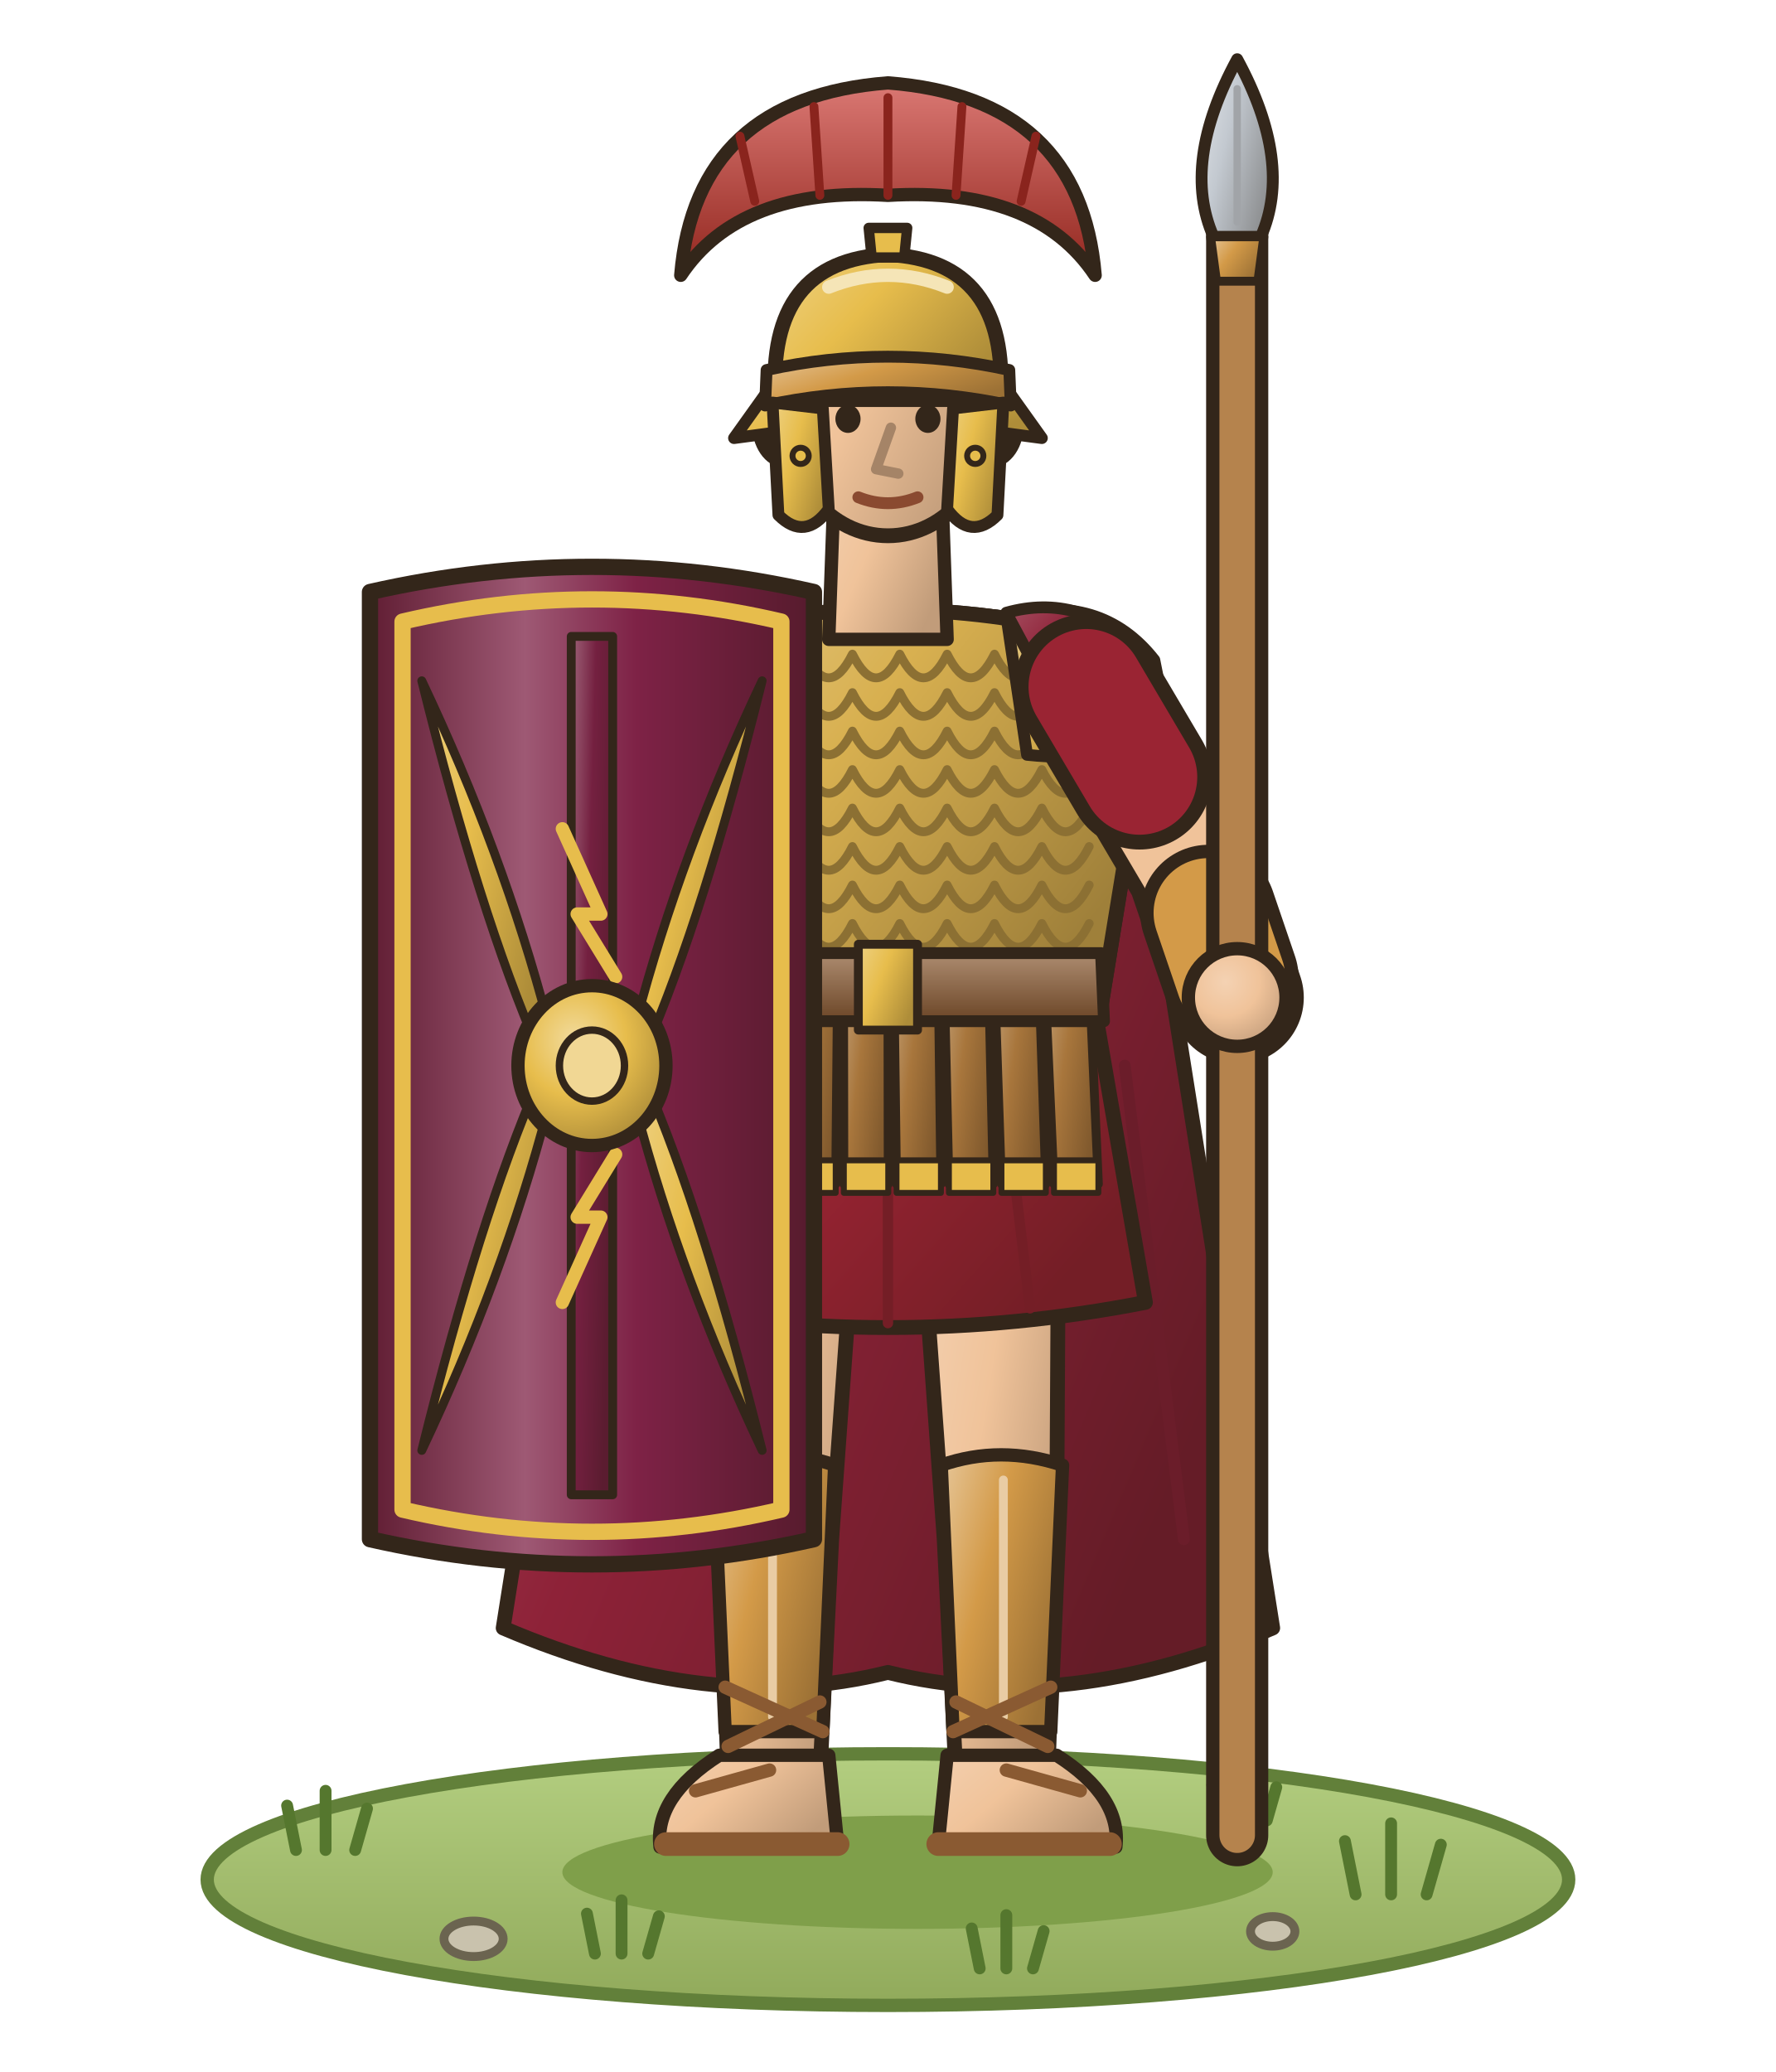
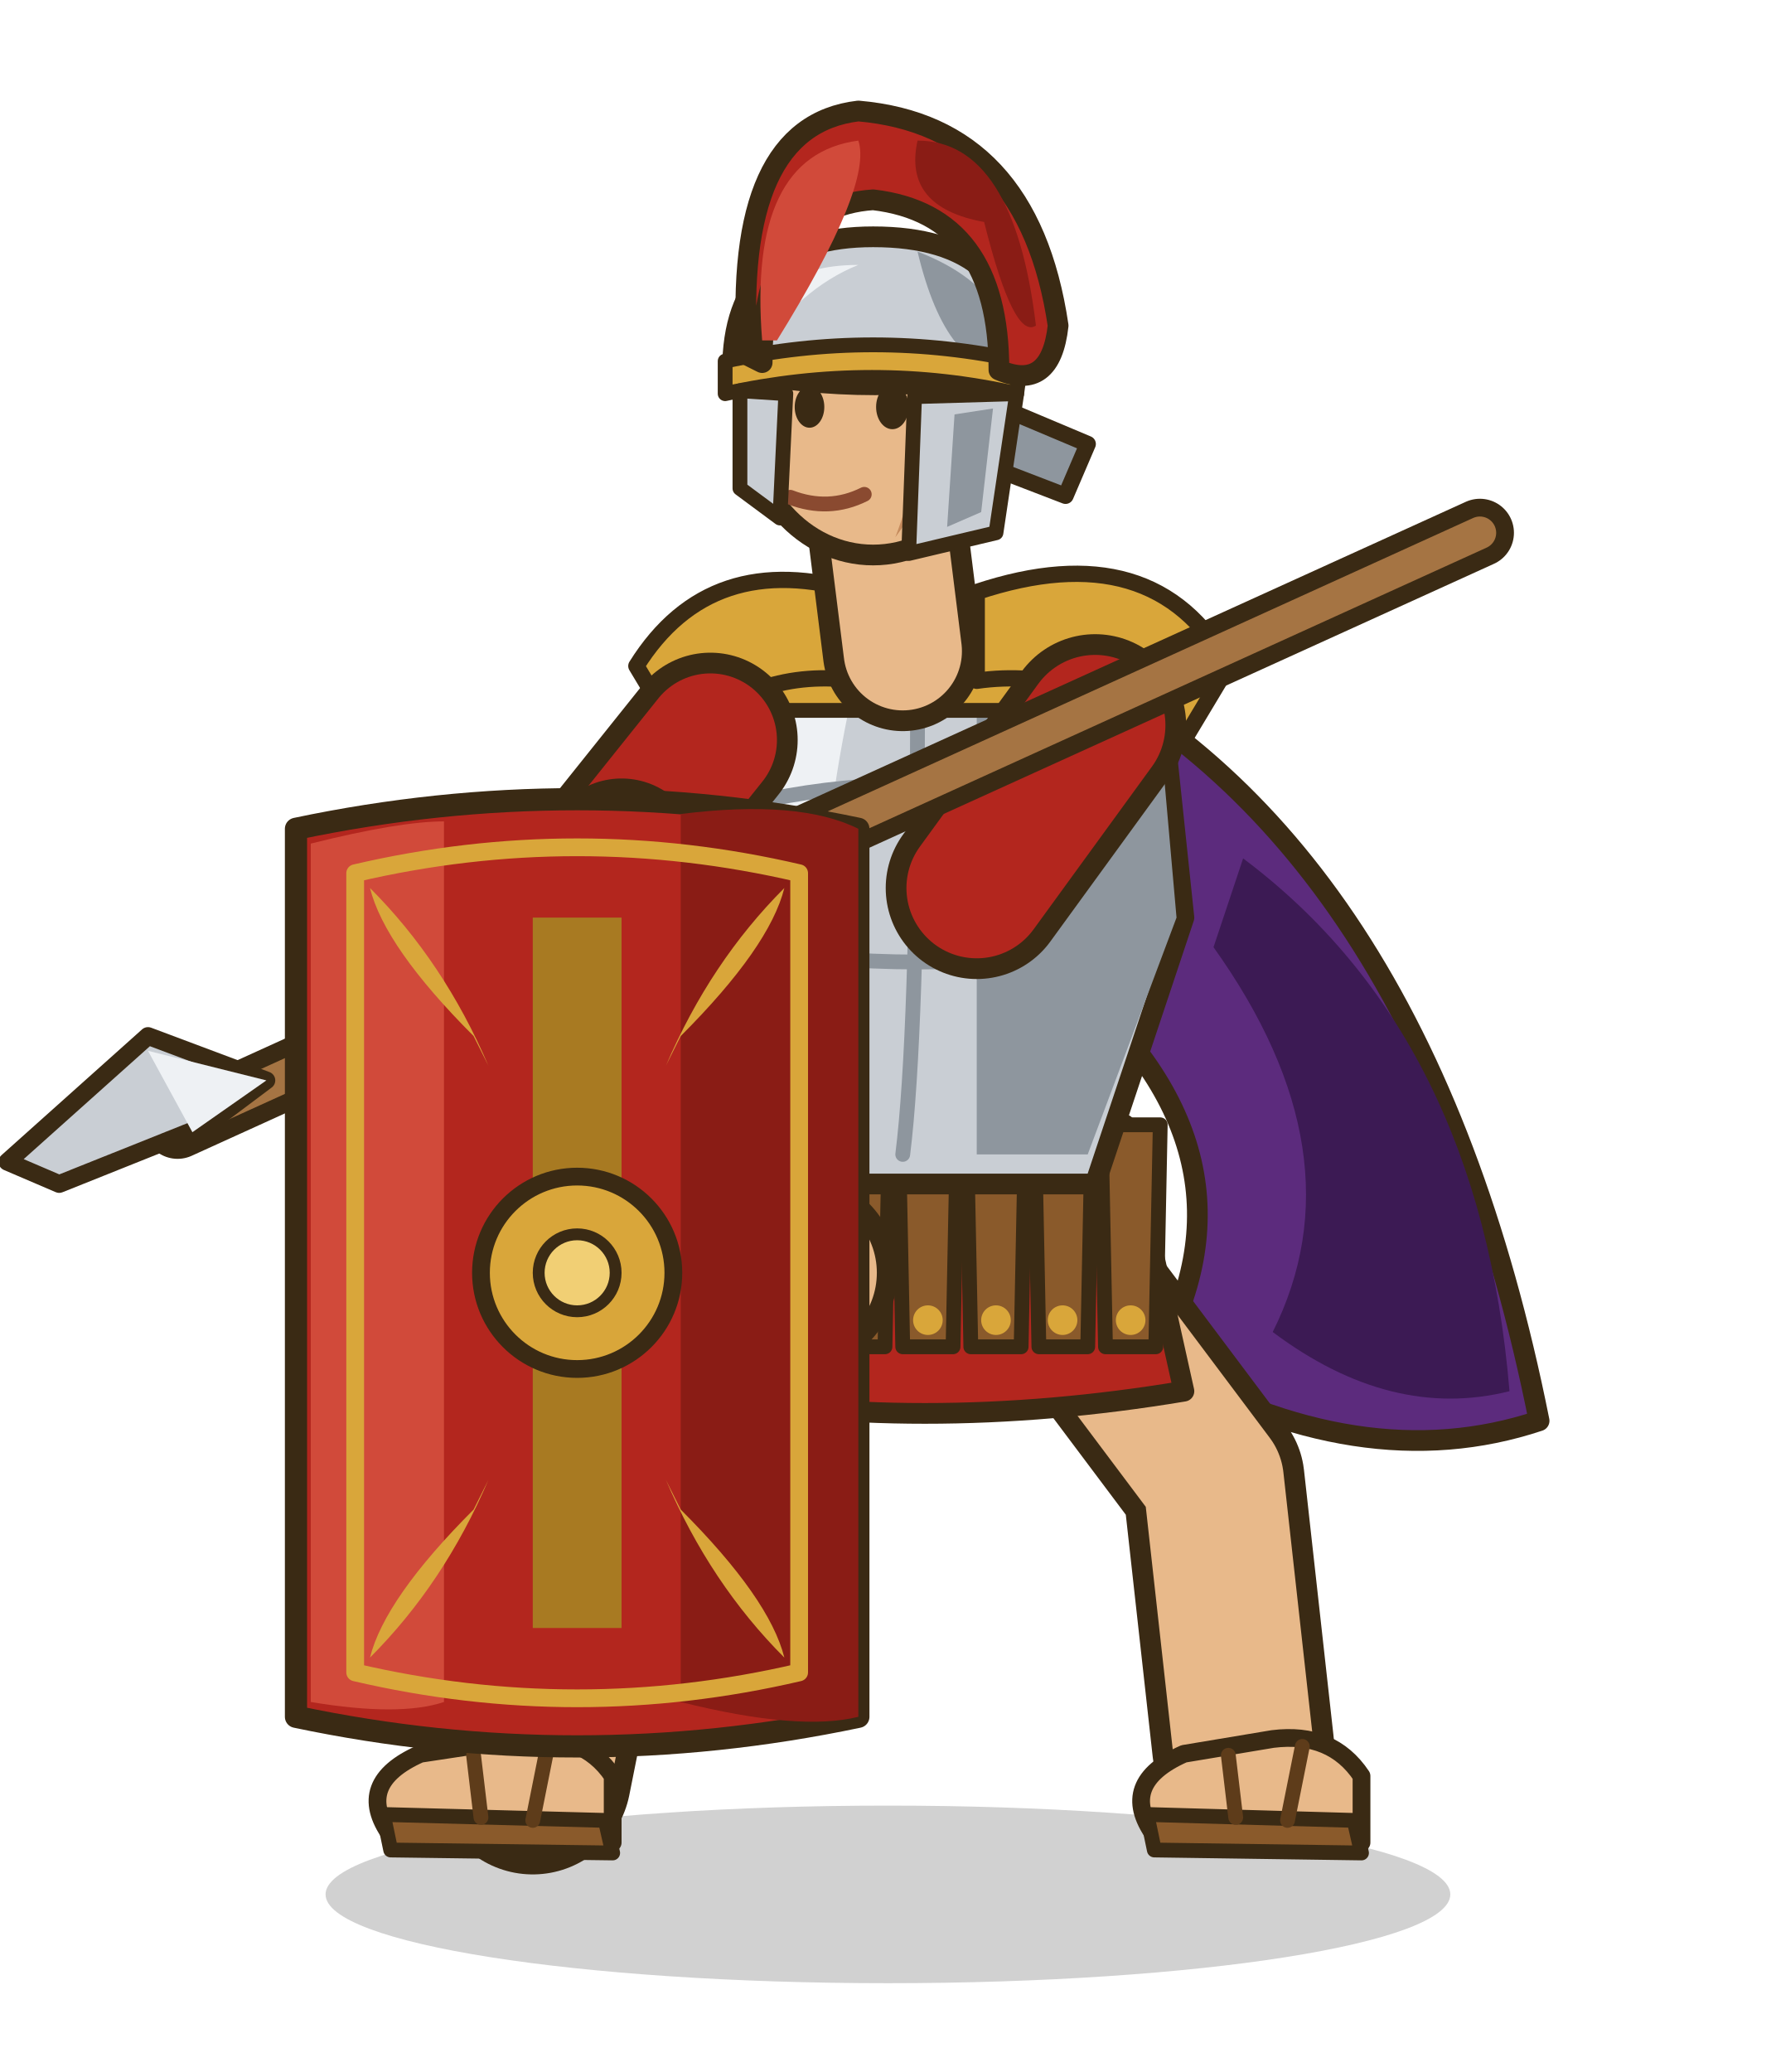
<svg xmlns="http://www.w3.org/2000/svg" viewBox="0 0 120 140">
-   <defs>
-     <linearGradient id="va6c56a" x2="0" y2="1">
-       <stop offset="0" stop-color="#b3ce80" />
-       <stop offset="1" stop-color="#91aa5b" />
-     </linearGradient>
-     <linearGradient id="d8e2238" x1="0" y1="0" x2="1" y2=".6">
-       <stop offset="0" stop-color="#a54e60" />
-       <stop offset=".45" stop-color="#8e2238" />
-       <stop offset="1" stop-color="#651c27" />
-     </linearGradient>
-     <linearGradient id="df0c39a" x1="0" y1="0" x2="1" y2=".6">
-       <stop offset="0" stop-color="#f3cfae" />
-       <stop offset=".45" stop-color="#f0c39a" />
-       <stop offset="1" stop-color="#c19c7a" />
-     </linearGradient>
-     <linearGradient id="dd39a48" x1="0" y1="0" x2="1" y2=".6">
-       <stop offset="0" stop-color="#e7c79a" />
-       <stop offset=".45" stop-color="#d39a48" />
-       <stop offset="1" stop-color="#9c7135" />
-     </linearGradient>
-     <linearGradient id="d9a2433" x1="0" y1="0" x2="1" y2=".6">
-       <stop offset="0" stop-color="#b35b66" />
-       <stop offset=".45" stop-color="#9a2433" />
-       <stop offset="1" stop-color="#741e26" />
-     </linearGradient>
-     <linearGradient id="da8763c" x1="0" y1="0" x2="1" y2=".6">
-       <stop offset="0" stop-color="#c29f76" />
-       <stop offset=".45" stop-color="#a8763c" />
-       <stop offset="1" stop-color="#80592d" />
-     </linearGradient>
-     <linearGradient id="dd8b050" x1="0" y1="0" x2="1" y2=".6">
-       <stop offset="0" stop-color="#e6cc8d" />
-       <stop offset=".45" stop-color="#d8b050" />
-       <stop offset="1" stop-color="#9f803a" />
-     </linearGradient>
-     <linearGradient id="v8a5a32" x2="0" y2="1">
-       <stop offset="0" stop-color="#ad8c70" />
-       <stop offset="1" stop-color="#6b4526" />
-     </linearGradient>
-     <linearGradient id="de7bd4c" x1="0" y1="0" x2="1" y2=".6">
-       <stop offset="0" stop-color="#eed182" />
-       <stop offset=".45" stop-color="#e7bd4c" />
-       <stop offset="1" stop-color="#ae8d39" />
-     </linearGradient>
-     <radialGradient id="re7bd4c" cx=".38" cy=".34" r=".7">
-       <stop offset="0" stop-color="#f2db9d" />
-       <stop offset=".5" stop-color="#e7bd4c" />
-       <stop offset="1" stop-color="#ae8d39" />
-     </radialGradient>
-     <linearGradient id="vc62f28" x2="0" y2="1">
-       <stop offset="0" stop-color="#da7873" />
-       <stop offset="1" stop-color="#92261e" />
-     </linearGradient>
-     <linearGradient id="dc3c9d0" x1="0" y1="0" x2="1" y2=".6">
-       <stop offset="0" stop-color="#e1e4e8" />
-       <stop offset=".45" stop-color="#c3c9d0" />
-       <stop offset="1" stop-color="#909294" />
-     </linearGradient>
-     <radialGradient id="rf0c39a" cx=".38" cy=".34" r=".7">
-       <stop offset="0" stop-color="#f4d2b3" />
-       <stop offset=".5" stop-color="#f0c39a" />
-       <stop offset="1" stop-color="#c59f7d" />
-     </radialGradient>
-     <linearGradient id="s7e2246">
-       <stop offset="0" stop-color="#601d33" />
-       <stop offset=".35" stop-color="#9e5974" />
-       <stop offset=".6" stop-color="#7e2246" />
-       <stop offset="1" stop-color="#561b2d" />
-     </linearGradient>
-     <linearGradient id="d742040" x1="0" y1="0" x2="1" y2=".6">
-       <stop offset="0" stop-color="#9e6379" />
-       <stop offset=".45" stop-color="#742040" />
-       <stop offset="1" stop-color="#5b1c30" />
-     </linearGradient>
-   </defs>
-   <g stroke="#33261a" stroke-width="1" stroke-linejoin="round" stroke-linecap="round">
-     <ellipse cx="60" cy="127" rx="46" ry="8.5" fill="url(#va6c56a)" stroke="#62803a" stroke-width=".9" />
-     <ellipse cx="62" cy="126.5" rx="24" ry="3.83" fill="#7f9f4a" stroke="none" />
-     <path d="M20,125 19.4,122M22,125 22,121M24,125 24.8,122.2" fill="none" stroke="#55772e" stroke-width=".8" />
-     <path d="M91.6,128 90.88,124.4M94,128 94,123.2M96.4,128 97.36,124.64" fill="none" stroke="#55772e" stroke-width=".8" />
-     <path d="M40.2,132 39.66,129.3M42,132 42,128.4M43.8,132 44.52,129.48" fill="none" stroke="#55772e" stroke-width=".8" />
-     <path d="M82.4,123 81.92,120.6M84,123 84,119.8M85.6,123 86.24,120.76" fill="none" stroke="#55772e" stroke-width=".8" />
-     <path d="M66.2,133 65.66,130.3M68,133 68,129.4M69.8,133 70.52,130.48" fill="none" stroke="#55772e" stroke-width=".8" />
-     <ellipse cx="32" cy="131" rx="2" ry="1.2" fill="#c9c2ad" stroke="#6b6450" stroke-width=".6" />
-     <ellipse cx="86" cy="130.5" rx="1.5" ry="1" fill="#c9c2ad" stroke="#6b6450" stroke-width=".6" />
-     <path d="M44.6,43Q60,39.6 75.4,43L86,110Q72,116 60,113 48,116 34,110Z" fill="url(#d8e2238)" />
-     <path d="M40,104 44,72M80,104 76,72" fill="none" stroke="#6b1d2a" stroke-width=".8" />
-     <path d="M48.5,86 57.5,86 56.2,104 55.4,120 49.2,120 48.6,104Z" fill="url(#df0c39a)" />
-     <path d="M71.5,86 62.5,86 63.8,104 64.6,120 70.8,120 71.4,104Z" fill="url(#df0c39a)" />
-     <path d="M50.6,102Q52.6,103.4 54.6,102M65.4,102Q67.4,103.4 69.4,102" fill="none" stroke="#b08d6e" stroke-width=".6" />
-     <path d="M48.2,99Q52.4,97.6 56.4,99L55.6,117 49,117Z" fill="url(#dd39a48)" stroke-width=".9" />
-     <path d="M71.8,99Q67.6,97.6 63.6,99L64.4,117 71,117Z" fill="url(#dd39a48)" stroke-width=".9" />
-     <path d="M52.2,100V116M67.8,100V116" fill="none" stroke="#e9cca4" stroke-width=".6" />
-     <path d="M48.6,118.6 56,118.6 56.6,124.6 44.6,124.8Q44.2,121.4 48.6,118.6Z" fill="url(#df0c39a)" stroke-width=".9" />
-     <path d="M71.4,118.6 64,118.6 63.4,124.6 75.4,124.8Q75.8,121.4 71.4,118.6Z" fill="url(#df0c39a)" stroke-width=".9" />
-     <path d="M45,124.6H56.6M63.4,124.6H75" fill="none" stroke="#8a5a32" stroke-width="1.6" />
-     <path d="M49,114 55.6,117M49.2,118 55.4,115M64.4,117 71,114M64.6,115 70.8,118M47,121 52,119.6M68,119.6 73,121" fill="none" stroke="#8a5a32" stroke-width=".9" />
-     <path d="M46.4,66 73.6,66 77.4,88Q60,91.4 42.6,88Z" fill="url(#d9a2433)" />
-     <path d="M52.6,70 50.6,88.4M60,70V89.4M67.4,70 69.6,88.4" fill="none" stroke="#741e26" stroke-width=".7" />
-     <path d="M46.8,66 49.8,66 49.38,80 46.38,80Z" fill="url(#da8763c)" stroke-width=".6" />
-     <path d="M46.38,78.4 49.38,78.4 49.38,80.6 46.38,80.6Z" fill="#e7bd4c" stroke-width=".4" />
-     <path d="M50.2,66 53.2,66 52.92,80 49.92,80Z" fill="url(#da8763c)" stroke-width=".6" />
-     <path d="M49.92,78.4 52.92,78.4 52.92,80.6 49.92,80.6Z" fill="#e7bd4c" stroke-width=".4" />
-     <path d="M53.6,66 56.6,66 56.47,80 53.47,80Z" fill="url(#da8763c)" stroke-width=".6" />
-     <path d="M53.47,78.4 56.47,78.4 56.47,80.6 53.47,80.6Z" fill="#e7bd4c" stroke-width=".4" />
-     <path d="M57,66 60,66 60.02,80 57.02,80Z" fill="url(#da8763c)" stroke-width=".6" />
-     <path d="M57.02,78.4 60.02,78.4 60.02,80.6 57.02,80.6Z" fill="#e7bd4c" stroke-width=".4" />
-     <path d="M60.4,66 63.4,66 63.58,80 60.58,80Z" fill="url(#da8763c)" stroke-width=".6" />
-     <path d="M60.58,78.4 63.58,78.4 63.58,80.6 60.58,80.6Z" fill="#e7bd4c" stroke-width=".4" />
-     <path d="M63.8,66 66.8,66 67.12,80 64.12,80Z" fill="url(#da8763c)" stroke-width=".6" />
-     <path d="M64.12,78.4 67.12,78.4 67.12,80.6 64.12,80.6Z" fill="#e7bd4c" stroke-width=".4" />
-     <path d="M67.2,66 70.2,66 70.67,80 67.67,80Z" fill="url(#da8763c)" stroke-width=".6" />
-     <path d="M67.67,78.4 70.67,78.4 70.67,80.6 67.67,80.6Z" fill="#e7bd4c" stroke-width=".4" />
-     <path d="M70.6,66 73.6,66 74.22,80 71.22,80Z" fill="url(#da8763c)" stroke-width=".6" />
-     <path d="M71.22,78.4 74.22,78.4 74.22,80.6 71.22,80.6Z" fill="#e7bd4c" stroke-width=".4" />
-     <path d="M46,43Q60,39.4 74,43L77.6,48.4 74.4,68 45.6,68 42.4,48.4Z" fill="url(#d9a2433)" />
-     <path d="M46,43Q60,39.4 74,43L77.6,48.4 74.4,68 45.6,68 42.4,48.4Z" fill="url(#dd8b050)" />
-     <path d="M48,44.2q1.6,3.2 3.2,0q1.6,3.2 3.2,0q1.6,3.2 3.2,0q1.6,3.2 3.2,0q1.6,3.2 3.2,0q1.6,3.2 3.2,0q1.6,3.2 3.2,0q1.6,3.2 3.2,0M44.8,46.8q1.6,3.2 3.2,0q1.6,3.2 3.2,0q1.6,3.2 3.2,0q1.6,3.2 3.2,0q1.6,3.2 3.2,0q1.6,3.2 3.2,0q1.6,3.2 3.2,0q1.6,3.2 3.2,0q1.6,3.2 3.2,0M44.8,49.4q1.6,3.2 3.2,0q1.6,3.2 3.2,0q1.6,3.2 3.2,0q1.6,3.2 3.2,0q1.6,3.2 3.2,0q1.6,3.2 3.2,0q1.6,3.2 3.2,0q1.6,3.2 3.2,0q1.6,3.2 3.2,0M44.8,52q1.6,3.2 3.2,0q1.6,3.2 3.2,0q1.6,3.2 3.2,0q1.6,3.2 3.2,0q1.6,3.2 3.2,0q1.6,3.2 3.2,0q1.6,3.2 3.2,0q1.6,3.2 3.2,0q1.6,3.2 3.2,0M44.8,54.6q1.6,3.2 3.2,0q1.6,3.2 3.2,0q1.6,3.2 3.2,0q1.6,3.2 3.2,0q1.6,3.2 3.2,0q1.6,3.2 3.2,0q1.6,3.2 3.2,0q1.6,3.2 3.2,0q1.6,3.2 3.2,0M44.8,57.2q1.6,3.2 3.2,0q1.6,3.2 3.2,0q1.6,3.2 3.2,0q1.6,3.2 3.2,0q1.6,3.2 3.2,0q1.6,3.2 3.2,0q1.6,3.2 3.2,0q1.6,3.2 3.2,0q1.6,3.2 3.2,0M48,59.8q1.6,3.2 3.2,0q1.6,3.2 3.2,0q1.6,3.2 3.2,0q1.6,3.2 3.2,0q1.6,3.2 3.2,0q1.6,3.2 3.2,0q1.6,3.2 3.2,0q1.6,3.2 3.2,0M48,62.4q1.6,3.2 3.2,0q1.6,3.2 3.2,0q1.6,3.2 3.2,0q1.6,3.2 3.2,0q1.6,3.2 3.2,0q1.6,3.2 3.2,0q1.6,3.2 3.2,0q1.6,3.2 3.2,0M48,65q1.6,3.2 3.2,0q1.6,3.2 3.2,0q1.6,3.2 3.2,0q1.6,3.2 3.2,0q1.6,3.2 3.2,0q1.6,3.2 3.2,0q1.6,3.2 3.2,0q1.6,3.2 3.2,0" fill="none" stroke="#8c7033" stroke-width=".6" />
-     <path d="M42,44.6Q45.6,40 52,41.6L50.6,51Q45,51.6 41,49.6Z" fill="url(#dd8b050)" stroke-width=".8" />
-     <path d="M78,44.6Q74.4,40 68,41.6L69.4,51Q75,51.6 79,49.6Z" fill="url(#dd8b050)" stroke-width=".8" />
-     <path d="M45.6,64.4 74.4,64.4 74.6,69 45.4,69Z" fill="url(#v8a5a32)" stroke-width=".8" />
-     <path d="M58,63.8 62,63.8 62,69.6 58,69.6Z" fill="url(#de7bd4c)" stroke-width=".6" />
-     <path d="M56.4,32 63.6,32 64,43.2 56,43.2Z" fill="url(#df0c39a)" stroke-width=".9" />
-     <path d="M43,44Q47,40 52,41.4L49,47Z" fill="url(#d8e2238)" stroke-width=".8" />
-     <path d="M77,44Q73,40 68,41.4L71,47Z" fill="url(#d8e2238)" stroke-width=".8" />
-     <circle cx="49.4" cy="43.6" r="1.8" fill="url(#re7bd4c)" stroke-width=".6" />
-     <g transform="translate(60,28)">
-       <ellipse cx="-7" cy=".6" rx="1.7" ry="2.5" fill="#f0c39a" />
-       <ellipse cx="7" cy=".6" rx="1.7" ry="2.5" fill="#f0c39a" />
-       <ellipse rx="7" ry="8.2" fill="url(#df0c39a)" />
-       <path d="M-4.5,-1.9-1.5,-1.3M4.5,-1.9 1.5,-1.3" fill="none" stroke="#5a3a20" stroke-width=".9" />
-       <ellipse cx="-2.7" cy=".3" rx=".85" ry=".95" fill="#33261a" stroke="none" />
-       <ellipse cx="2.7" cy=".3" rx=".85" ry=".95" fill="#33261a" stroke="none" />
-       <path d="M.2,.9-.8,3.7 .7,4" fill="none" stroke="#a58467" stroke-width=".7" />
-       <path d="M-2,5.6Q0,6.4 2,5.6" fill="none" stroke="#8a4a30" stroke-width=".8" />
-       <path d="M-10.4,1.6-7.4,-2.6-7.4,1.2ZM10.4,1.6 7.4,-2.6 7.4,1.2Z" fill="url(#de7bd4c)" stroke-width=".8" />
-       <path d="M-7.6,-1Q-8.2,-10.4 0,-10.8 8.2,-10.4 7.6,-1Z" fill="url(#de7bd4c)" />
-       <path d="M-4,-8.6Q0,-10.2 4,-8.6" fill="none" stroke="#f5e5b7" stroke-width=".9" />
-       <path d="M-8.2,-3Q0,-4.8 8.2,-3L8.3,-.6Q0,-2.4-8.3,-.6Z" fill="url(#dd39a48)" stroke-width=".8" />
-       <path d="M-7.8,-.8-4.4,-.4-4,6.4Q-5.6,8.6-7.4,6.8Z" fill="url(#de7bd4c)" stroke-width=".8" />
-       <circle cx="-5.9" cy="2.8" r=".55" fill="#e7bd4c" stroke-width=".4" />
-       <path d="M7.8,-.8 4.4,-.4 4,6.4Q5.6,8.6 7.4,6.8Z" fill="url(#de7bd4c)" stroke-width=".8" />
-       <circle cx="5.9" cy="2.8" r=".55" fill="#e7bd4c" stroke-width=".4" />
-       <path d="M-1.1,-10.6 1.1,-10.6 1.3,-12.6-1.3,-12.6Z" fill="#e7bd4c" stroke-width=".7" />
-       <path d="M-14,-9.4Q-13,-21.4 0,-22.4 13,-21.4 14,-9.4 10,-15.4 0,-14.8-10,-15.4-14,-9.4Z" fill="url(#vc62f28)" stroke-width=".9" />
-       <path d="M-9,-14.4-10,-18.8M-4.6,-14.8-5,-20.8M0,-14.8V-21.4M4.6,-14.8 5,-20.8M9,-14.4 10,-18.8" fill="none" stroke="#8a241d" stroke-width=".6" />
-     </g>
-     <path d="M73.4,46.4 80.6,58.6 83.6,67.4" fill="none" stroke-width="9" />
-     <path d="M73.4,46.4 80.6,58.6 83.6,67.4" fill="none" stroke="#f0c39a" stroke-width="7" />
-     <path d="M73.4,46.4 77,52.5" fill="none" stroke-width="9.8" />
-     <path d="M73.4,46.4 77,52.5" fill="none" stroke="#9a2433" stroke-width="7.8" />
-     <path d="M81.65,61.68 83.15,66.08" fill="none" stroke-width="9.2" />
-     <path d="M81.65,61.68 83.15,66.08" fill="none" stroke="#d39a48" stroke-width="7.4" />
-     <path d="M83.6,124 83.6,14" fill="none" stroke-width="4.2" />
-     <path d="M83.6,124 83.6,14" fill="none" stroke="#b5834d" stroke-width="2.4" />
-     <path d="M83.6,4Q87.4,11 85.2,16L82,16Q79.8,11 83.6,4Z" fill="url(#dc3c9d0)" stroke-width=".8" />
-     <path d="M83.6,6V15" fill="none" stroke="#a1a4a8" stroke-width=".5" />
-     <path d="M81.8,16 85.4,16 85,19 82.2,19Z" fill="url(#dd39a48)" stroke-width=".6" />
-     <circle cx="83.6" cy="67.4" r="3.3" fill="url(#rf0c39a)" stroke-width=".9" />
-     <g transform="translate(40,72)">
-       <path d="M-15,-32Q0,-35.4 15,-32L15,32Q0,35.4-15,32Z" fill="url(#s7e2246)" stroke-width="1.1" />
-       <path d="M-12.8,-30Q0,-33 12.8,-30L12.8,30Q0,33-12.8,30Z" fill="none" stroke="#e7bd4c" stroke-width="1.1" />
-       <path d="M-3,-3Q-6,-14.4-11.5,-26-7.6,-10.24-3.6,-1Z" fill="url(#de7bd4c)" stroke-width=".6" />
-       <path d="M-3,3Q-6,14.4-11.5,26-7.6,10.24-3.6,1Z" fill="url(#de7bd4c)" stroke-width=".6" />
-       <path d="M3,-3Q6,-14.4 11.5,-26 7.6,-10.24 3.6,-1Z" fill="url(#de7bd4c)" stroke-width=".6" />
-       <path d="M3,3Q6,14.4 11.5,26 7.6,10.24 3.6,1Z" fill="url(#de7bd4c)" stroke-width=".6" />
-       <path d="M-1.4,-29 1.4,-29 1.4,29-1.4,29Z" fill="url(#d742040)" stroke-width=".6" />
-       <path d="M-2,-16 .6,-10.24-1,-10.24 1.6,-6M-2,16 .6,10.24-1,10.24 1.6,6" fill="none" stroke="#e7bd4c" stroke-width=".9" />
-       <ellipse rx="5" ry="5.4" fill="url(#re7bd4c)" stroke-width=".9" />
-       <ellipse rx="2.2" ry="2.4" fill="#f1d794" stroke-width=".5" />
-     </g>
+   <g stroke-linejoin="round" stroke-linecap="round">
+     <ellipse cx="60" cy="128" rx="38" ry="6" fill="rgba(0,0,0,0.18)" />
+     <path d="M70,44 Q96,56 104,96 Q92,100 78,92 Q86,78 72,66Z" fill="#5c2b7d" stroke="#3a2a14" stroke-width="1.4" />
+     <path d="M84,58 Q100,70 102,94 Q94,96 86,90 Q92,78 82,64Z" fill="#3c1a54" stroke="none" />
+     <path d="M70,84 L82,100 L84,118" fill="none" stroke="#3a2a14" stroke-width="12.3" />
+     <path d="M70,84 L82,100 L84,118" fill="none" stroke="#e8b98a" stroke-width="9.5" />
+     <path d="M92.0,120 Q90.0,117 86,117.5 L80.0,118.5 Q75.5,120.5 78.0,124 L92.0,124.5Z" fill="#e8b98a" stroke="#3a2a14" stroke-width="1.2" />
+     <path d="M91.5,123 L77.5,122.6 L78.0,125 L92.0,125.2Z" fill="#8a5a2b" stroke="#3a2a14" stroke-width="1" />
+     <path d="M88,118 L87,123 M83,118.6 L83.5,122.8" fill="none" stroke="#5e3c1a" stroke-width="1" />
+     <path d="M48,76 L76,76 L80,94 Q62,97 46,94Z" fill="#b3261e" stroke="#3a2a14" stroke-width="1.4" />
+     <path d="M47.0,76 L51.0,76 L50.7,91 L47.3,91Z" fill="#8a5a2b" stroke="#3a2a14" stroke-width="1" />
+     <circle cx="49.0" cy="89.2" r="1" fill="#d9a63a" stroke="none" />
+     <path d="M51.6,76 L55.5,76 L55.2,91 L51.9,91Z" fill="#8a5a2b" stroke="#3a2a14" stroke-width="1" />
+     <circle cx="53.6" cy="89.2" r="1" fill="#d9a63a" stroke="none" />
+     <path d="M56.1,76 L60.1,76 L59.8,91 L56.4,91Z" fill="#8a5a2b" stroke="#3a2a14" stroke-width="1" />
+     <circle cx="58.1" cy="89.2" r="1" fill="#d9a63a" stroke="none" />
+     <path d="M60.7,76 L64.7,76 L64.4,91 L61.0,91Z" fill="#8a5a2b" stroke="#3a2a14" stroke-width="1" />
+     <circle cx="62.7" cy="89.2" r="1" fill="#d9a63a" stroke="none" />
+     <path d="M65.3,76 L69.3,76 L69.0,91 L65.6,91Z" fill="#8a5a2b" stroke="#3a2a14" stroke-width="1" />
+     <circle cx="67.3" cy="89.2" r="1" fill="#d9a63a" stroke="none" />
+     <path d="M69.9,76 L73.8,76 L73.5,91 L70.2,91Z" fill="#8a5a2b" stroke="#3a2a14" stroke-width="1" />
+     <circle cx="71.8" cy="89.2" r="1" fill="#d9a63a" stroke="none" />
+     <path d="M74.4,76 L78.4,76 L78.1,91 L74.7,91Z" fill="#8a5a2b" stroke="#3a2a14" stroke-width="1" />
+     <circle cx="76.4" cy="89.2" r="1" fill="#d9a63a" stroke="none" />
+     <path d="M54,86 L40,100 L36,120" fill="none" stroke="#3a2a14" stroke-width="13.3" />
+     <path d="M54,86 L40,100 L36,120" fill="none" stroke="#e8b98a" stroke-width="10.5" />
+     <path d="M50,90 L39,101 L43,102 L53,92Z" fill="#c58a5c" stroke="none" />
+     <path d="M41.4,120 Q39.4,117 35,117.5 L28.4,118.5 Q23.9,120.5 26.4,124 L41.4,124.5Z" fill="#e8b98a" stroke="#3a2a14" stroke-width="1.2" />
+     <path d="M40.9,123 L25.9,122.6 L26.4,125 L41.4,125.2Z" fill="#8a5a2b" stroke="#3a2a14" stroke-width="1" />
+     <path d="M37,118 L36,123 M32,118.6 L32.5,122.8" fill="none" stroke="#5e3c1a" stroke-width="1" />
+     <path d="M46,43 L78,43 L80,62 L74,80 L50,80 L44,62Z" fill="#c9ced4" stroke="#3a2a14" stroke-width="1.4" />
+     <path d="M48,45 L58,45 Q54,62 56,78 L50,78 L45.5,62Z" fill="#eef1f4" stroke="none" />
+     <path d="M66,45 L78,45 L79.5,62 L73.5,78 L66,78Z" fill="#8e969e" stroke="none" />
+     <path d="M62,48 Q62,70 61,78 M52,54 Q62,52 72,54 M50,64 Q62,66 74,64" fill="none" stroke="#8e969e" stroke-width="1" />
+     <path d="M46,43 L78,43 L77.5,48 L46.5,48Z" fill="#d9a63a" stroke="#3a2a14" stroke-width="1" />
+     <path d="M66,40 Q78,36 83,45 L80,50 Q73,45 66,46Z" fill="#d9a63a" stroke="#3a2a14" stroke-width="1.1" />
+     <path d="M58,40 Q48,37 43,45 L46,50 Q51,45 58,46Z" fill="#d9a63a" stroke="#3a2a14" stroke-width="1.1" />
+     <path d="M60,36 L61,44" fill="none" stroke="#3a2a14" stroke-width="10.8" />
+     <path d="M60,36 L61,44" fill="none" stroke="#e8b98a" stroke-width="8" />
+     <path d="M48,50 L40,60" fill="none" stroke="#3a2a14" stroke-width="11.8" />
+     <path d="M48,50 L40,60" fill="none" stroke="#b3261e" stroke-width="9" />
+     <path d="M42,58 L32,66" fill="none" stroke="#3a2a14" stroke-width="10.8" />
+     <path d="M42,58 L32,66" fill="none" stroke="#e8b98a" stroke-width="8" />
+     <ellipse cx="59" cy="28" rx="8.5" ry="9.5" fill="#e8b98a" stroke="#3a2a14" stroke-width="1.4" />
+     <path d="M60.5,19.7 Q66.7,28 60.5,36.3 Q63.675,28 60.5,19.7Z" fill="#c58a5c" stroke="none" />
+     <ellipse cx="66.0" cy="29" rx="1.8" ry="2.6" fill="#e8b98a" stroke="#3a2a14" stroke-width="1" />
+     <ellipse cx="54.7" cy="27.5" rx="1" ry="1.4" fill="#3a2a14" />
+     <ellipse cx="60.3" cy="27.5" rx="1.1" ry="1.5" fill="#3a2a14" />
+     <path d="M53,24.8 L56.2,24.4 M58.5,24.4 L62.3,24.8" fill="none" stroke="#4a2e18" stroke-width="1.2" />
+     <path d="M52.4,28 Q50.4,31 52.8,31.6" fill="none" stroke="#c58a5c" stroke-width="1" />
+     <path d="M53.4,33.6 Q56,34.6 58.4,33.4" fill="none" stroke="#8a4a30" stroke-width="1" />
+     <path d="M64,26 L73.5,30 L72.0,33.5 L65.5,31Z" fill="#8e969e" stroke="#3a2a14" stroke-width="1.1" />
+     <path d="M49.5,25 Q49.5,16.0 59,16.0 Q69.0,16.0 69.0,25 Q59,27 49.5,25Z" fill="#c9ced4" stroke="#3a2a14" stroke-width="1.4" />
+     <path d="M51.0,24 Q51.0,17.9 58,17.9 Q54,19.5 51.0,24Z" fill="#eef1f4" stroke="none" />
+     <path d="M62,17.0 Q68.5,19.5 68.5,25 Q64,25.4 62,17.0Z" fill="#8e969e" stroke="none" />
+     <path d="M49.0,24.4 Q59,22.2 69.0,24.4 L68.7,26.6 Q59,24.4 49.0,26.6Z" fill="#d9a63a" stroke="#3a2a14" stroke-width="1" />
+     <path d="M50.0,26.4 L53.1,26.6 L52.7,35 L50.0,33Z" fill="#c9ced4" stroke="#3a2a14" stroke-width="1" />
+     <path d="M61.8,26.8 L68.7,26.6 L67.3,36 L61.4,37.4Z" fill="#c9ced4" stroke="#3a2a14" stroke-width="1" />
+     <path d="M64.5,28 L67.1,27.6 L66.3,34.6 L64,35.6Z" fill="#8e969e" stroke="none" />
+     <path d="M50.5,24 Q49.5,8.5 58,7.5 Q69.5,8.5 71.5,22 Q71.0,26.5 67.5,25 Q67.5,14.5 59,13.5 Q51.5,14.0 51.5,24.5Z" fill="#b3261e" stroke="#3a2a14" stroke-width="1.4" />
+     <path d="M51.5,23 Q50.5,10.5 58,9.5 Q59,12.5 52.5,23Z" fill="#d14a3a" stroke="none" />
+     <path d="M62,9.5 Q68.5,9.5 70.0,22 Q68.5,23 66.5,15.0 Q61,14.0 62,9.5Z" fill="#8a1c15" stroke="none" />
+     <path d="M74,49 L66,60" fill="none" stroke="#3a2a14" stroke-width="12.3" />
+     <path d="M74,49 L66,60" fill="none" stroke="#b3261e" stroke-width="9.5" />
+     <path d="M100,36 L12,76" fill="none" stroke="#3a2a14" stroke-width="4.6" />
+     <path d="M100,36 L12,76" fill="none" stroke="#a57443" stroke-width="2.2" />
+     <path d="M14,76 L4,80 L0.5,78.5 L10,70 L18,73Z" fill="#c9ced4" stroke="#3a2a14" stroke-width="1.2" />
+     <path d="M10,71 L18,73 L13,76.5Z" fill="#eef1f4" stroke="none" />
+     <circle cx="32" cy="67" r="4.2" fill="#e8b98a" stroke="#3a2a14" stroke-width="1.2" />
+     <path d="M20,56 Q39,52 58,56 L58,116 Q39,120 20,116Z" fill="#b3261e" stroke="#3a2a14" stroke-width="1.5" />
+     <path d="M46,55 Q54,54 58,56 L58,116 Q54,117 46,115Z" fill="#8a1c15" stroke="none" />
+     <path d="M21,57 Q27,55.5 30,55.5 L30,115 Q27,116 21,115Z" fill="#d14a3a" stroke="none" />
+     <path d="M24,59 Q39,55.5 54,59 L54,113 Q39,116.5 24,113Z" fill="none" stroke="#d9a63a" stroke-width="1.2" />
+     <path d="M36,62 L42,62 L42,110 L36,110Z" fill="#a87a22" stroke="none" />
+     <path d="M32,70 Q26,64 25,60 Q30,65 33,72Z M32,102 Q26,108 25,112 Q30,107 33,100Z M46,70 Q52,64 53,60 Q48,65 45,72Z M46,102 Q52,108 53,112 Q48,107 45,100Z" fill="#d9a63a" stroke="none" />
+     <circle cx="39" cy="86" r="6.5" fill="#d9a63a" stroke="#3a2a14" stroke-width="1.2" />
+     <circle cx="39" cy="86" r="2.6" fill="#f1cf74" stroke="#3a2a14" stroke-width="0.8" />
  </g>
</svg>
